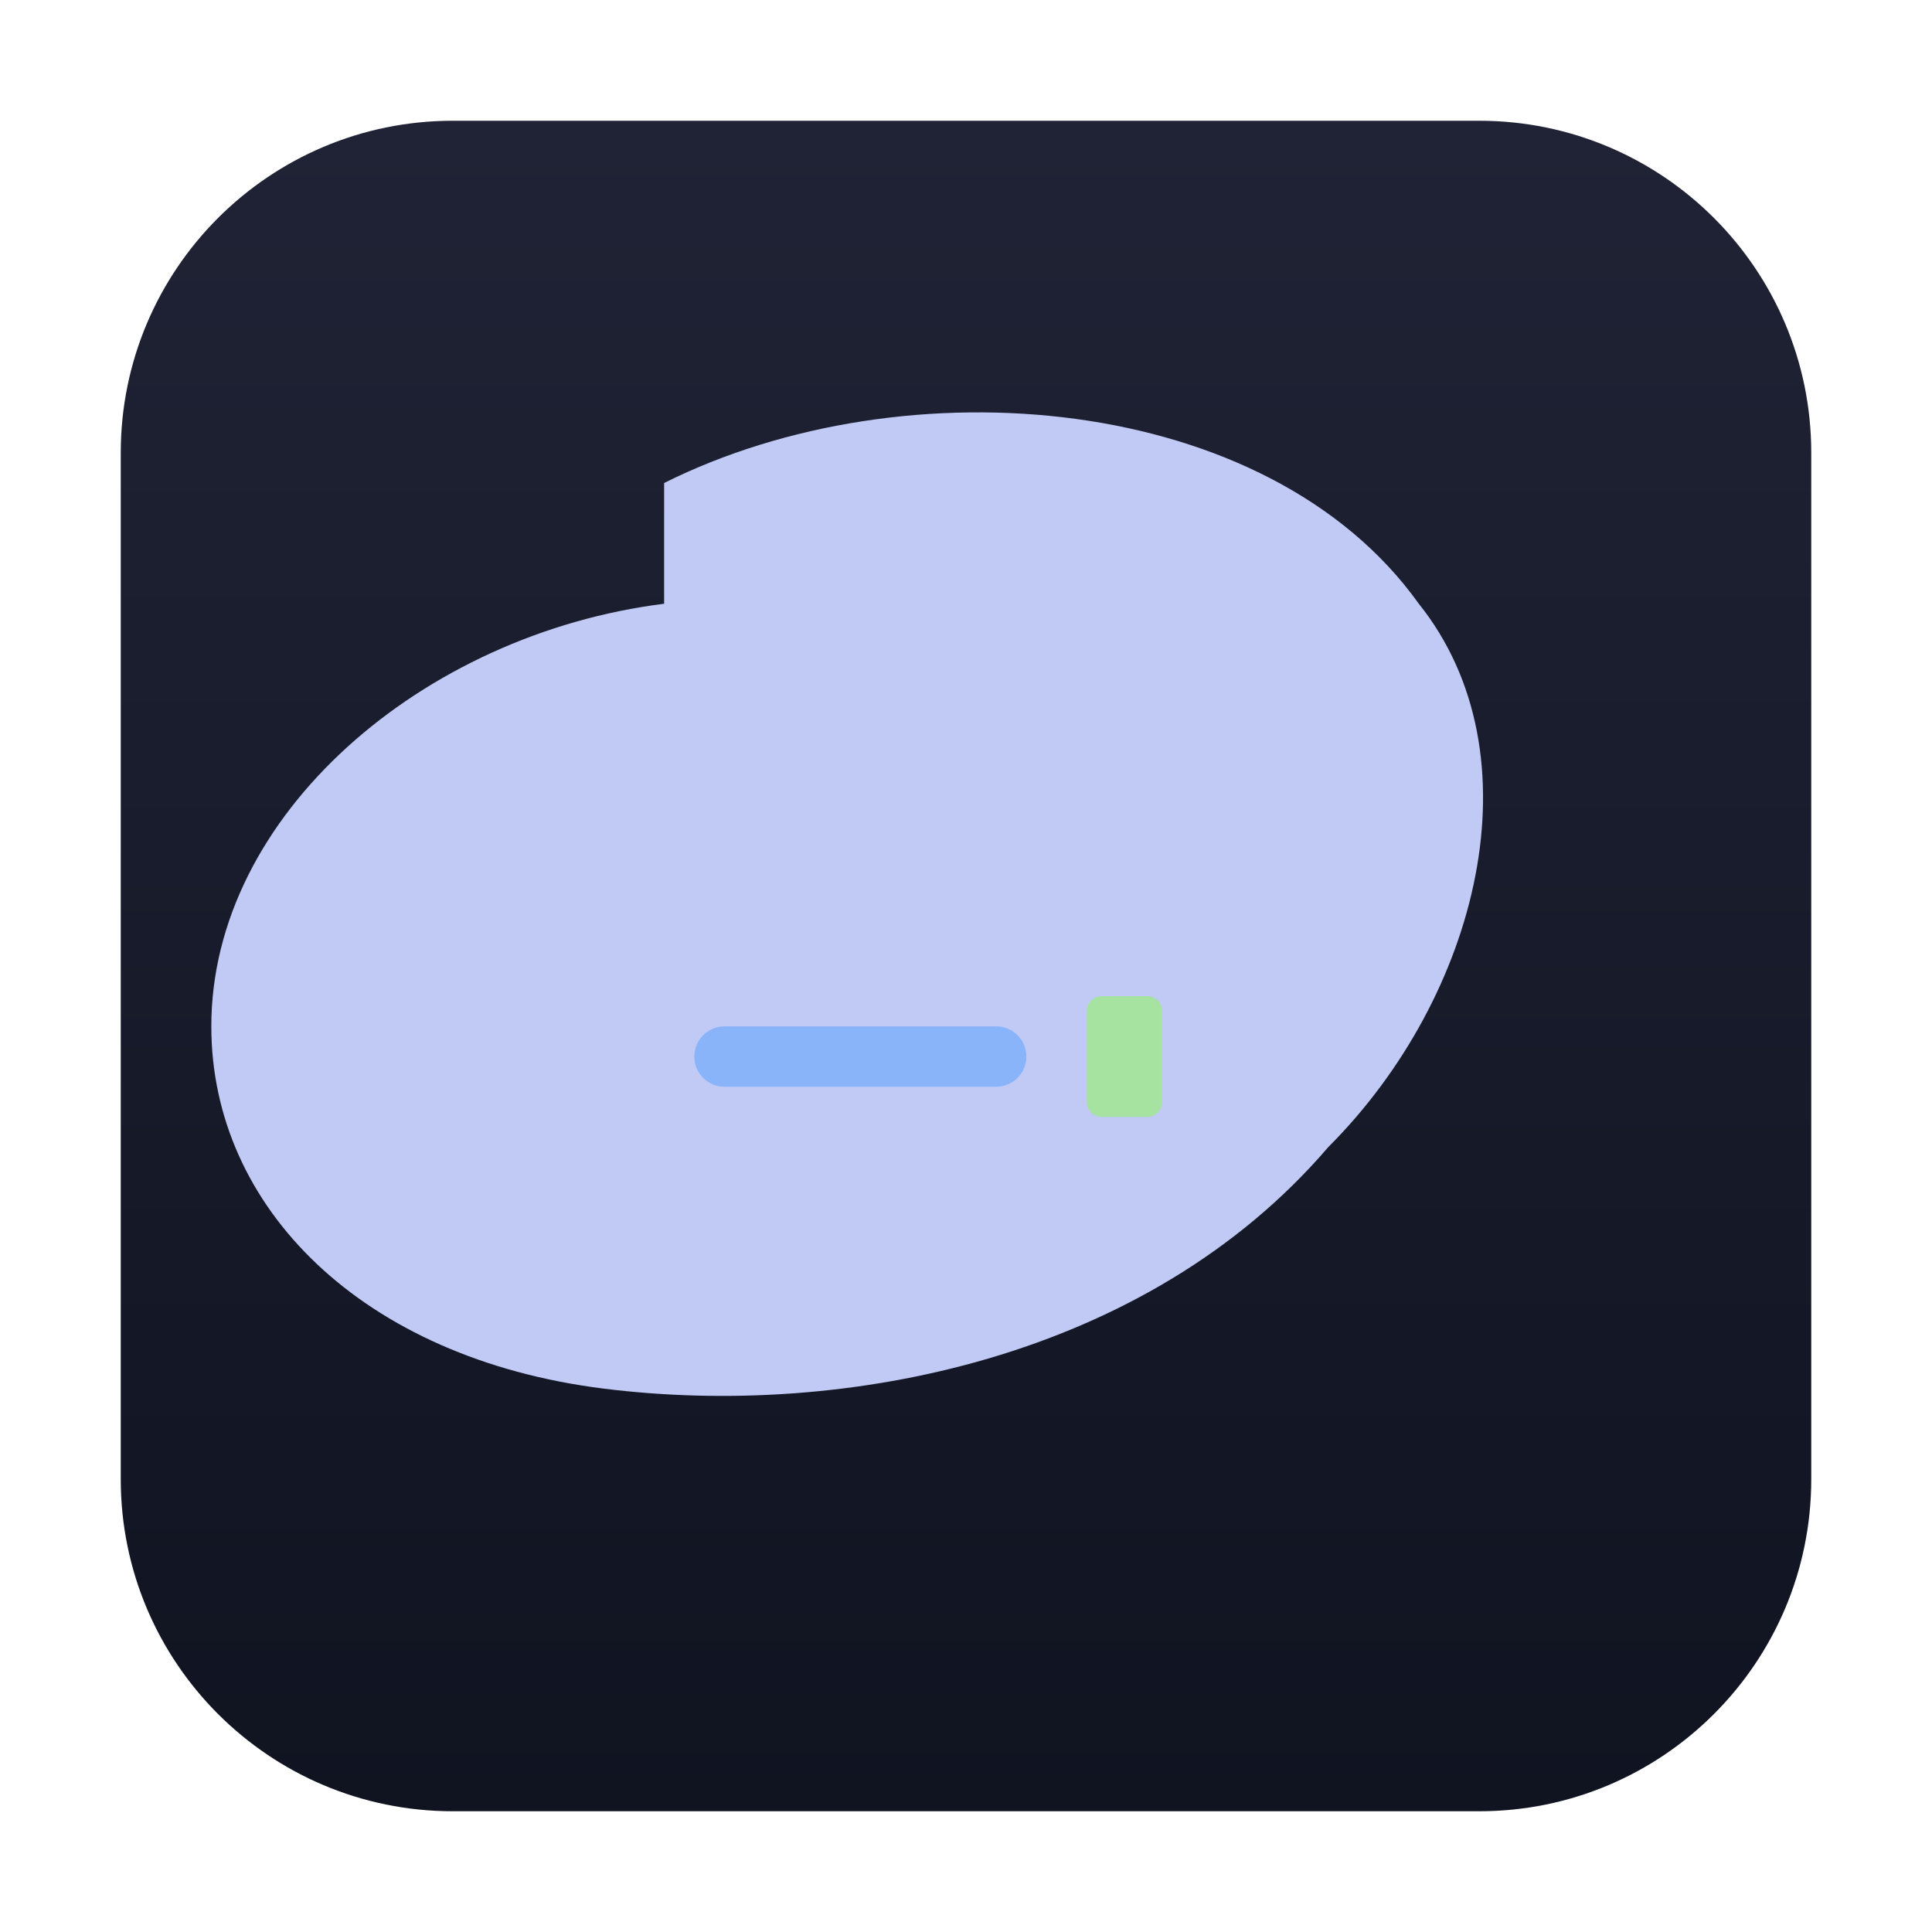
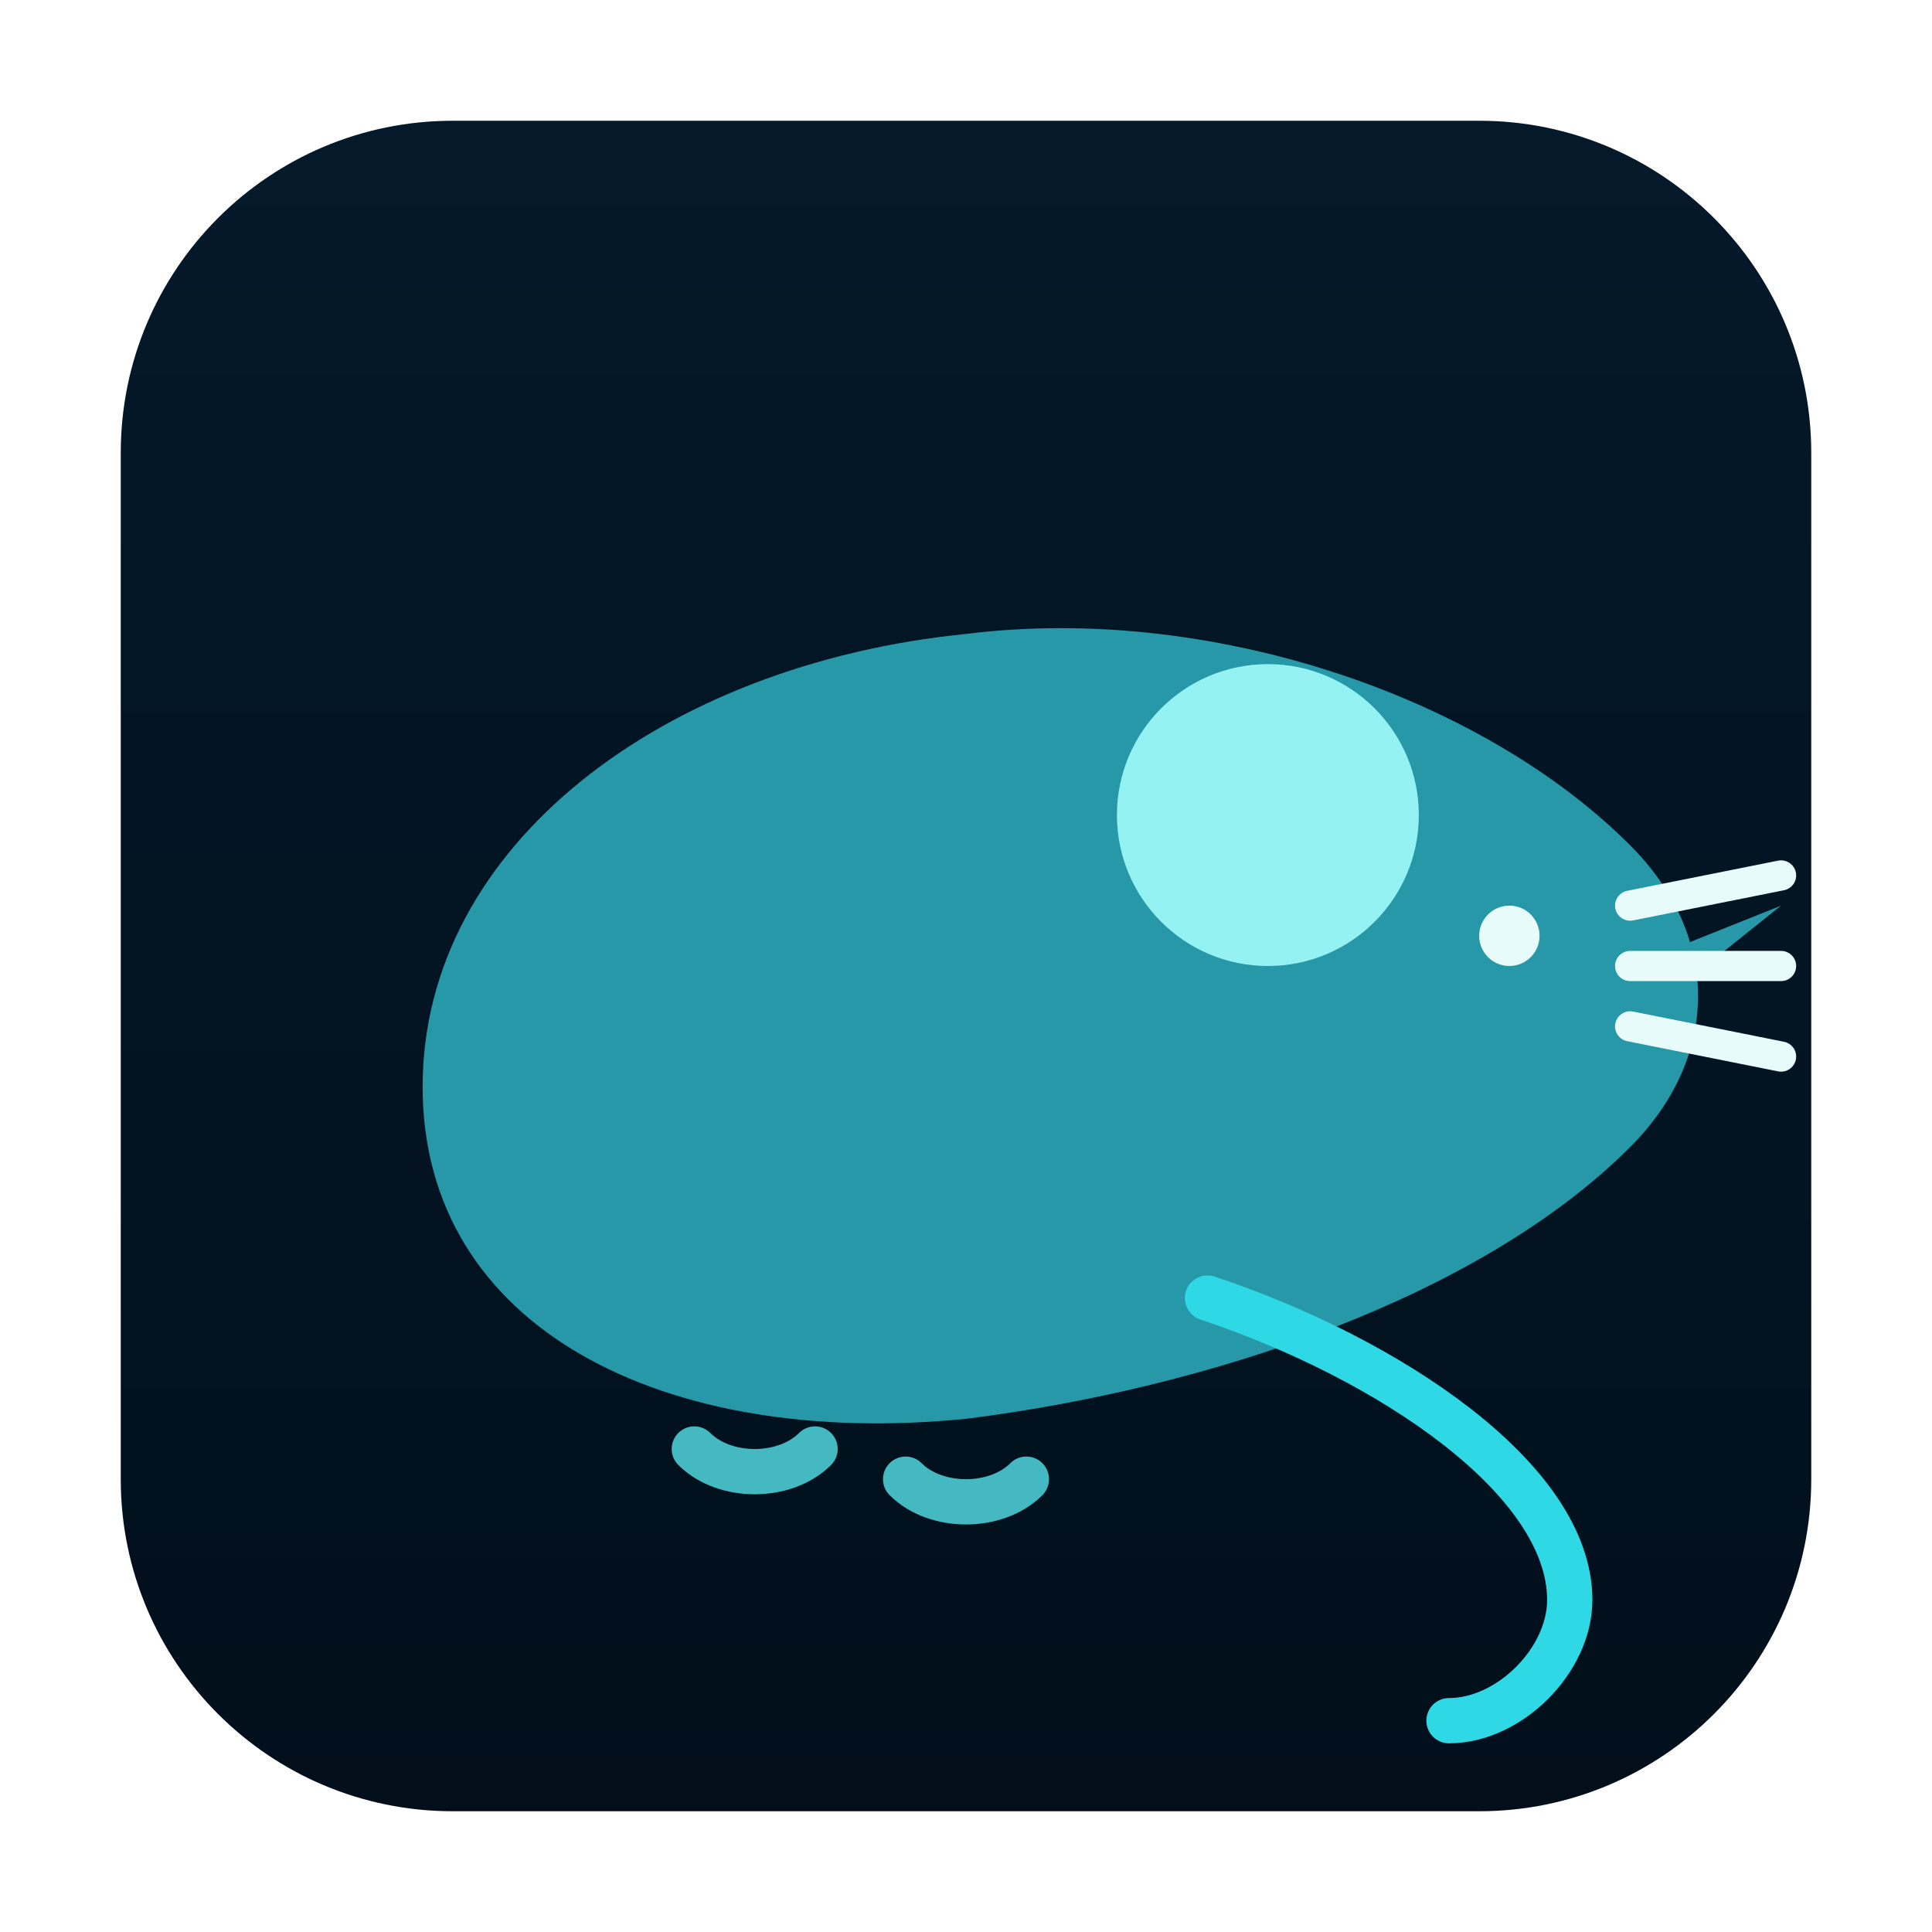
<svg xmlns="http://www.w3.org/2000/svg" width="128" height="128" viewBox="0 0 128 128">
  <defs>
    <linearGradient id="bg" x1="0" y1="0" x2="0" y2="1">
-       <stop offset="0%" stop-color="#1f2335" />
-       <stop offset="100%" stop-color="#101320" />
+       <stop offset="0%" stop-color="#04192A" />
+       <stop offset="100%" stop-color="#020F1B" />
    </linearGradient>
  </defs>
  <rect x="8" y="8" width="112" height="112" rx="22" ry="22" fill="url(#bg)" />
-   <path d="M44,32 C60,24 84,26 94,40 C102,50 98,66 88,76 C76,90 56,94 40,92 C24,90 14,80 14,68 C14,54 28,42 44,40 Z" fill="#c0caf5" />
-   <g transform="translate(28,62)" fill="#c0caf5">
-     <path d="M0,0 L12,8 L0,16" stroke="#c0caf5" stroke-width="3" stroke-linecap="round" stroke-linejoin="round" fill="none" />
-     <rect x="18" y="6" width="22" height="4" rx="2" fill="#89b4fa" />
-     <rect x="44" y="4" width="5" height="8" rx="1" fill="#a6e3a1" />
+   <path d="M28,72 C28,56 44,44 64,42 C80,40 98,46 108,56 C114,62 114,70 108,76 C98,86 80,92 64,94 C44,96 28,88 28,72 Z" fill="#2698A7" />
+   <path d="M108,64 L118,60 L108,68 Z" fill="#2698A7" />
+   <circle cx="84" cy="54" r="10" fill="#94F3F2" />
+   <circle cx="100" cy="62" r="2" fill="#E6FBFA" />
+   <g stroke="#E6FBFA" stroke-width="2" stroke-linecap="round">
+     <path d="M108,60 L118,58" />
+     <path d="M108,64 L118,64" />
+     <path d="M108,68 L118,70" />
  </g>
+   <g stroke="#44B9C1" stroke-width="3" stroke-linecap="round">
+     <path d="M46,96 C48,98 52,98 54,96" />
+     <path d="M60,98 C62,100 66,100 68,98" />
+   </g>
+   <path d="M80,86 C92,90 104,98 104,106 C104,110 100,114 96,114" fill="none" stroke="#2FD8E5" stroke-width="3" stroke-linecap="round" />
</svg>
